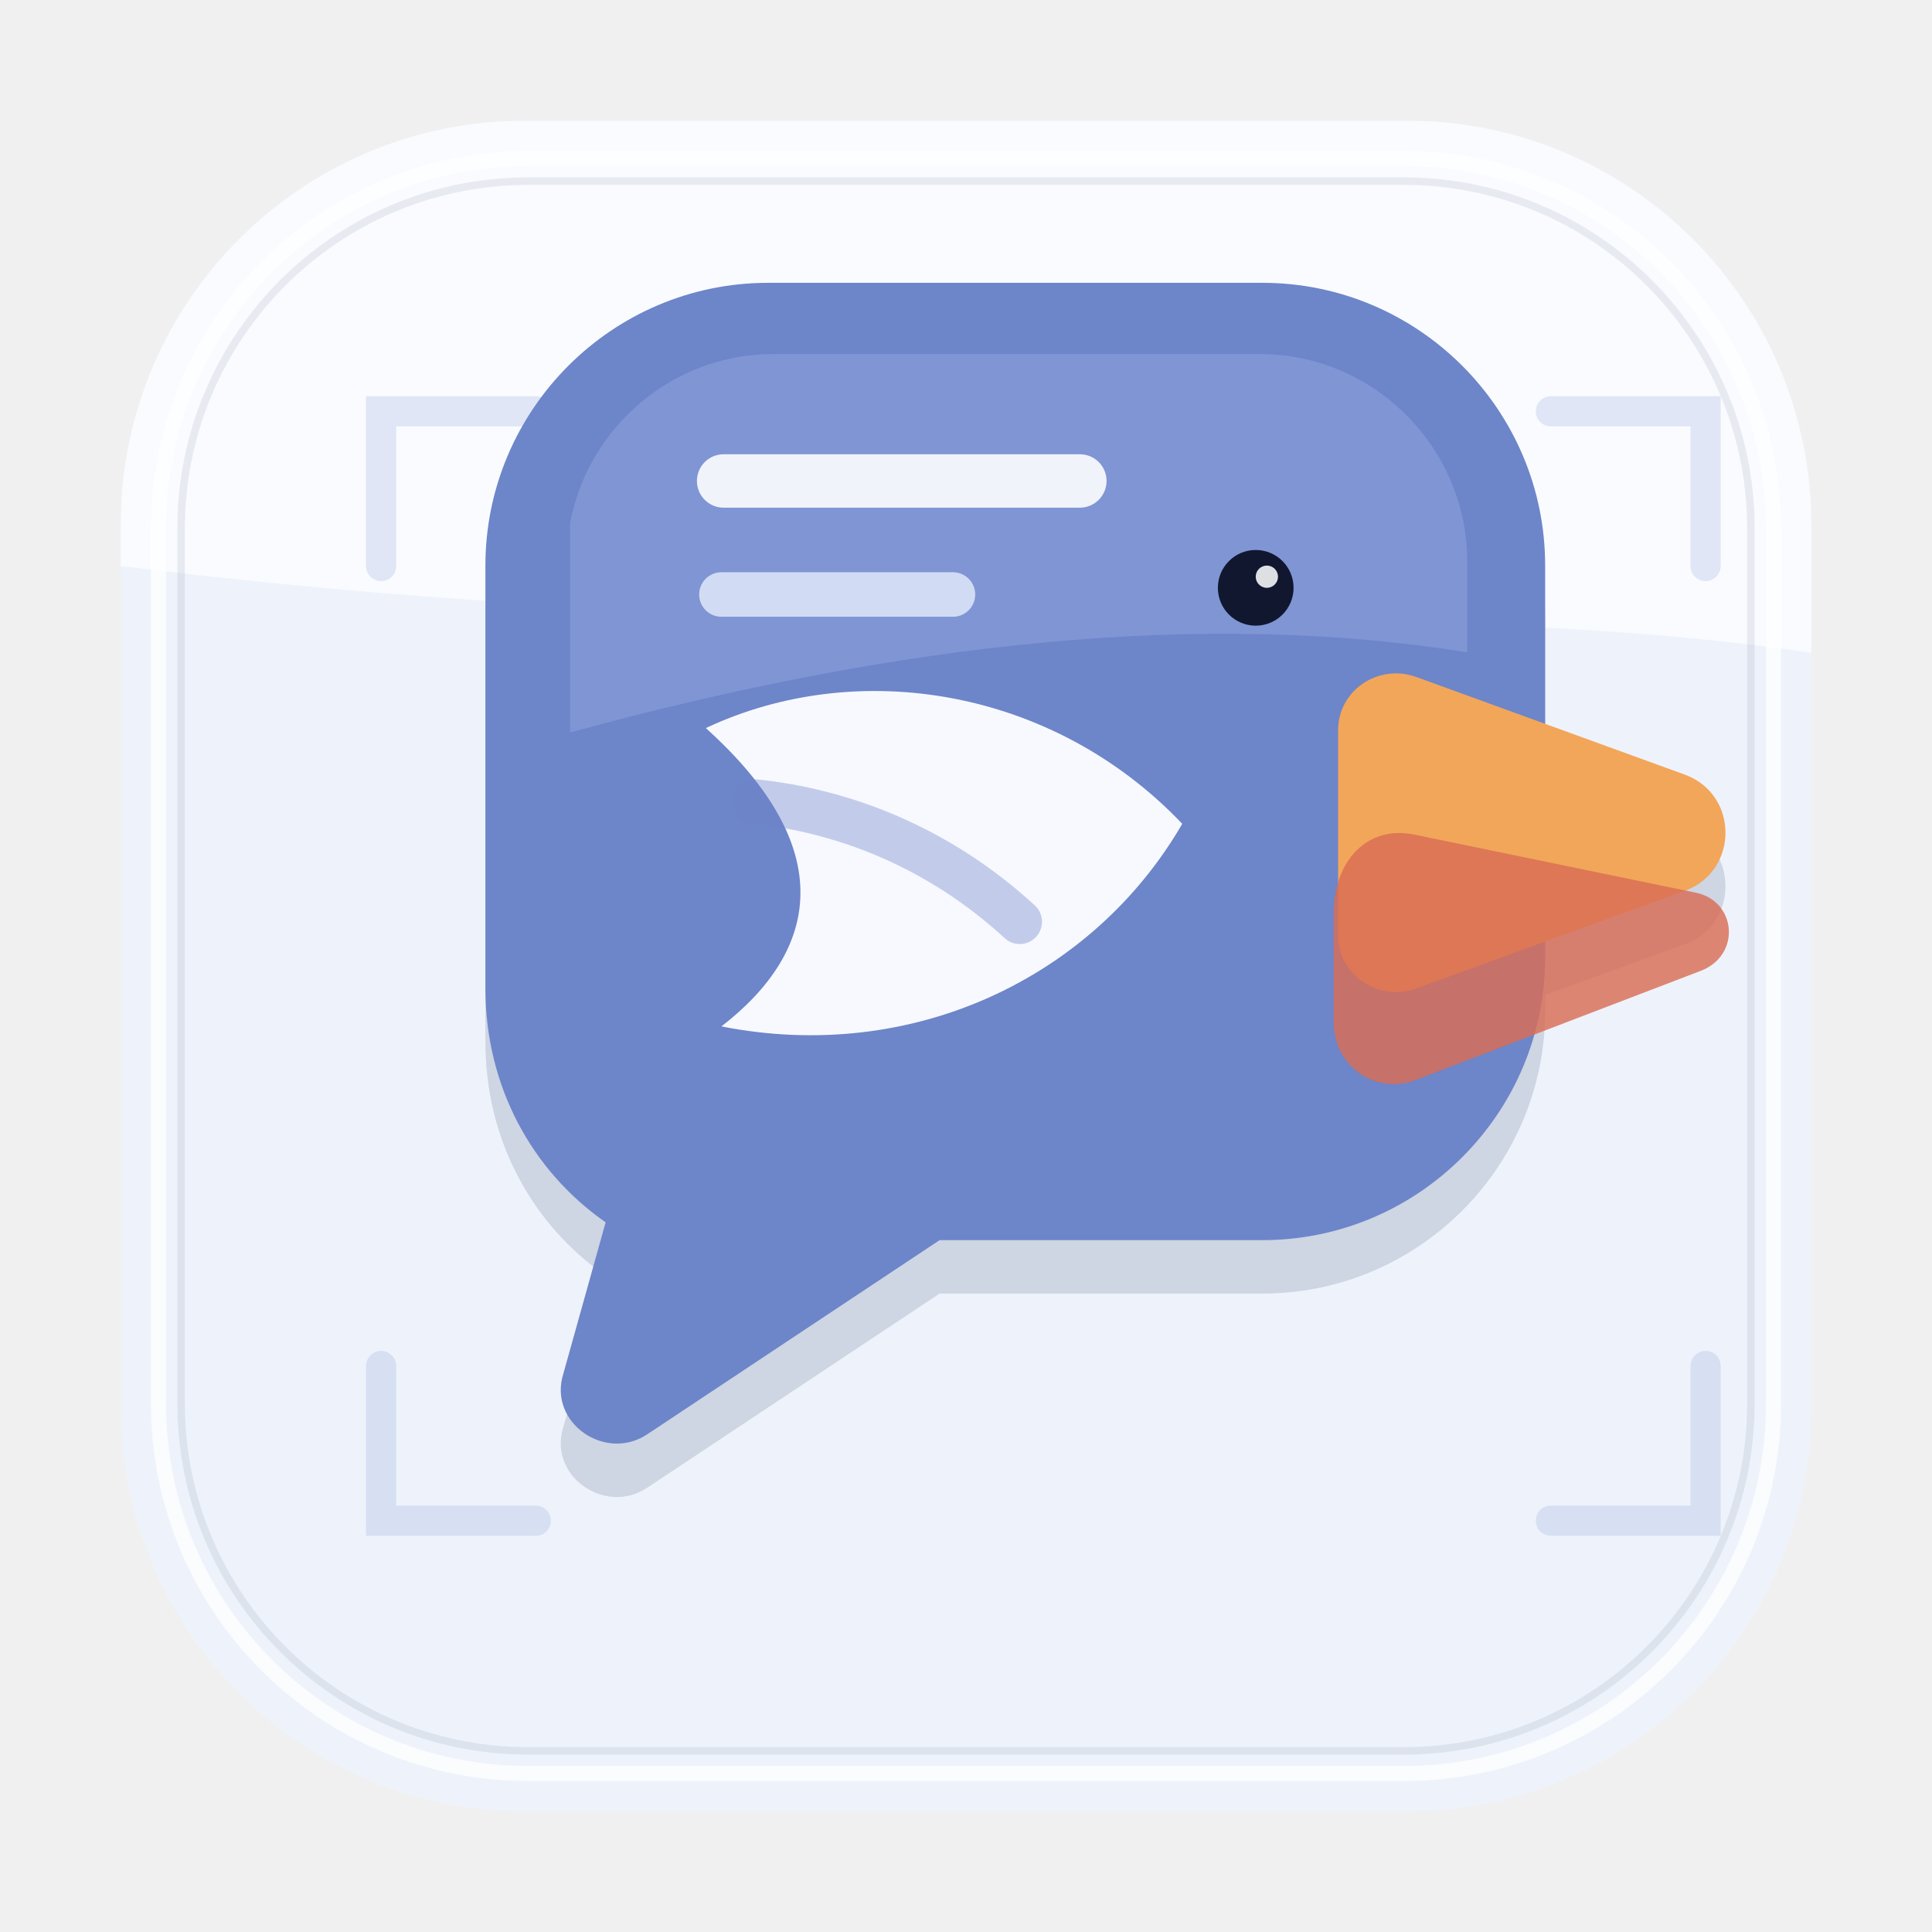
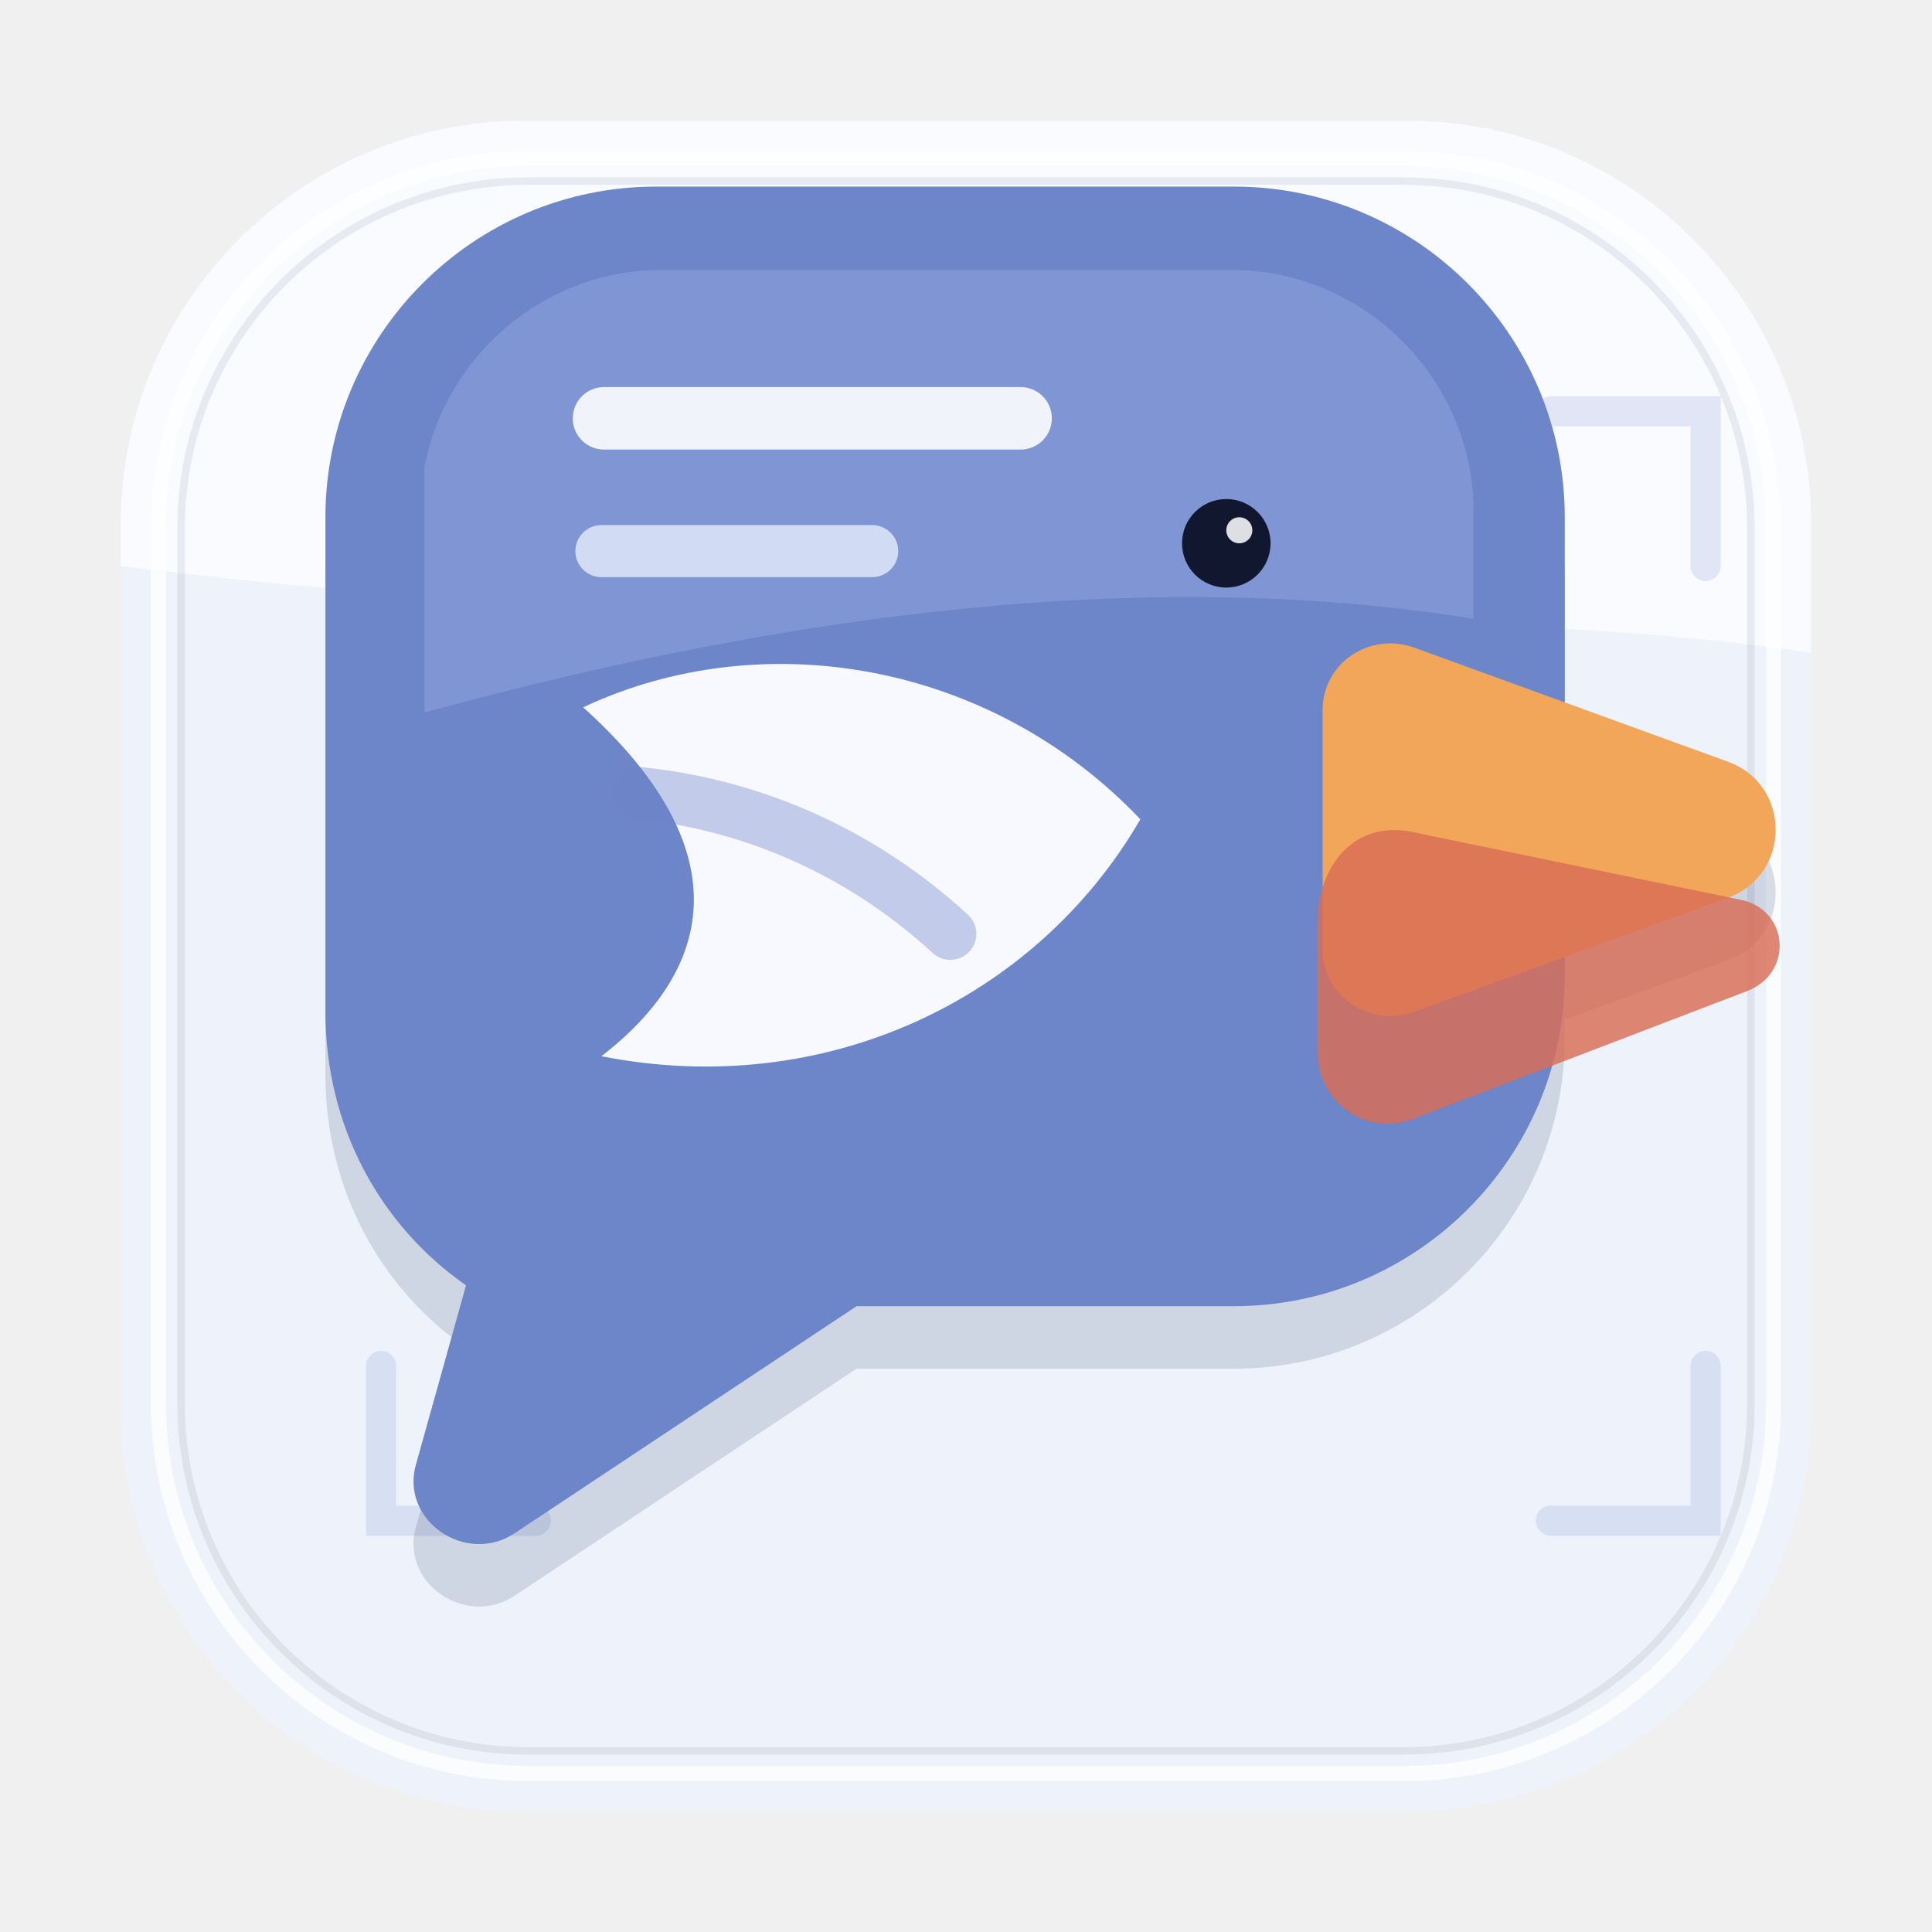
<svg xmlns="http://www.w3.org/2000/svg" viewBox="0 0 1024 1024" role="img" aria-label="Parrot app icon">
  <rect width="1024" height="1024" fill="none" />
  <rect x="78" y="96" width="868" height="850" rx="202" fill="#1b2441" opacity="0.16" />
  <rect x="64" y="64" width="896" height="896" rx="214" fill="#eef3fb" />
  <path d="M278 64h468c118 0 214 96 214 214v68C725 311 459 349 64 300v-22C64 160 160 64 278 64Z" fill="#fbfcff" opacity="0.88" />
  <rect x="84" y="84" width="856" height="856" rx="196" fill="none" stroke="#ffffff" stroke-opacity="0.72" stroke-width="8" />
  <rect x="96" y="96" width="832" height="832" rx="184" fill="none" stroke="#253055" stroke-opacity="0.08" stroke-width="4" />
  <g fill="none" stroke="#6d85c9" stroke-linecap="round" stroke-width="16" opacity="0.18">
    <path d="M202 300v-82h82" />
    <path d="M822 218h82v82" />
    <path d="M284 806h-82v-82" />
    <path d="M904 724v82h-82" />
  </g>
-   <g transform="translate(-92 -92) scale(1.18)" opacity="0.16">
+   <g transform="translate(-236 -184) scale(1.38)" opacity="0.16">
    <path d="M296 356c0-70 57-127 127-127h222c70 0 127 57 127 127v176c0 70-57 127-127 127H500L369 746c-19 13-45-5-38-27l19-68c-33-23-54-61-54-105V356Z" fill="#23325f" />
    <path d="M714 406l121 44c24 9 24 43 0 52l-121 44c-17 6-35-6-35-24v-92c0-18 18-30 35-24Z" fill="#23325f" />
  </g>
-   <g transform="translate(-92 -92) scale(1.18)">
+   <g transform="translate(-236 -184) scale(1.38)">
    <path d="M296 332c0-70 57-127 127-127h222c70 0 127 57 127 127v176c0 70-57 127-127 127H500L369 722c-19 13-45-5-38-27l19-68c-33-23-54-61-54-105V332Z" fill="#6d85c9" />
    <path d="M334 313c8-43 46-76 91-76h219c51 0 93 42 93 93v41c-118-19-253-5-403 36v-94Z" fill="#8fa2dd" opacity="0.54" />
    <path d="M714 382l121 44c24 9 24 43 0 52l-121 44c-17 6-35-6-35-24v-92c0-18 18-30 35-24Z" fill="#f2a65a" />
    <path d="M714 453l126 26c18 4 20 28 2 35l-128 49c-18 7-37-6-37-26v-49c0-23 15-40 37-35Z" fill="#d96d55" opacity="0.82" />
    <path d="M395 405c68-32 156-18 214 43-40 69-121 108-207 91 44-34 53-80-7-134Z" fill="#f7f9ff" />
    <path d="M417 438c39 4 82 20 119 54" fill="none" stroke="#6d85c9" stroke-opacity="0.38" stroke-linecap="round" stroke-width="20" />
    <circle cx="642" cy="342" r="17" fill="#10172f" />
    <circle cx="647" cy="337" r="5" fill="#ffffff" opacity="0.86" />
    <path d="M403 294h160" fill="none" stroke="#ffffff" stroke-linecap="round" stroke-width="24" stroke-opacity="0.88" />
    <path d="M402 345h104" fill="none" stroke="#dfe7f8" stroke-linecap="round" stroke-width="20" stroke-opacity="0.86" />
  </g>
</svg>
